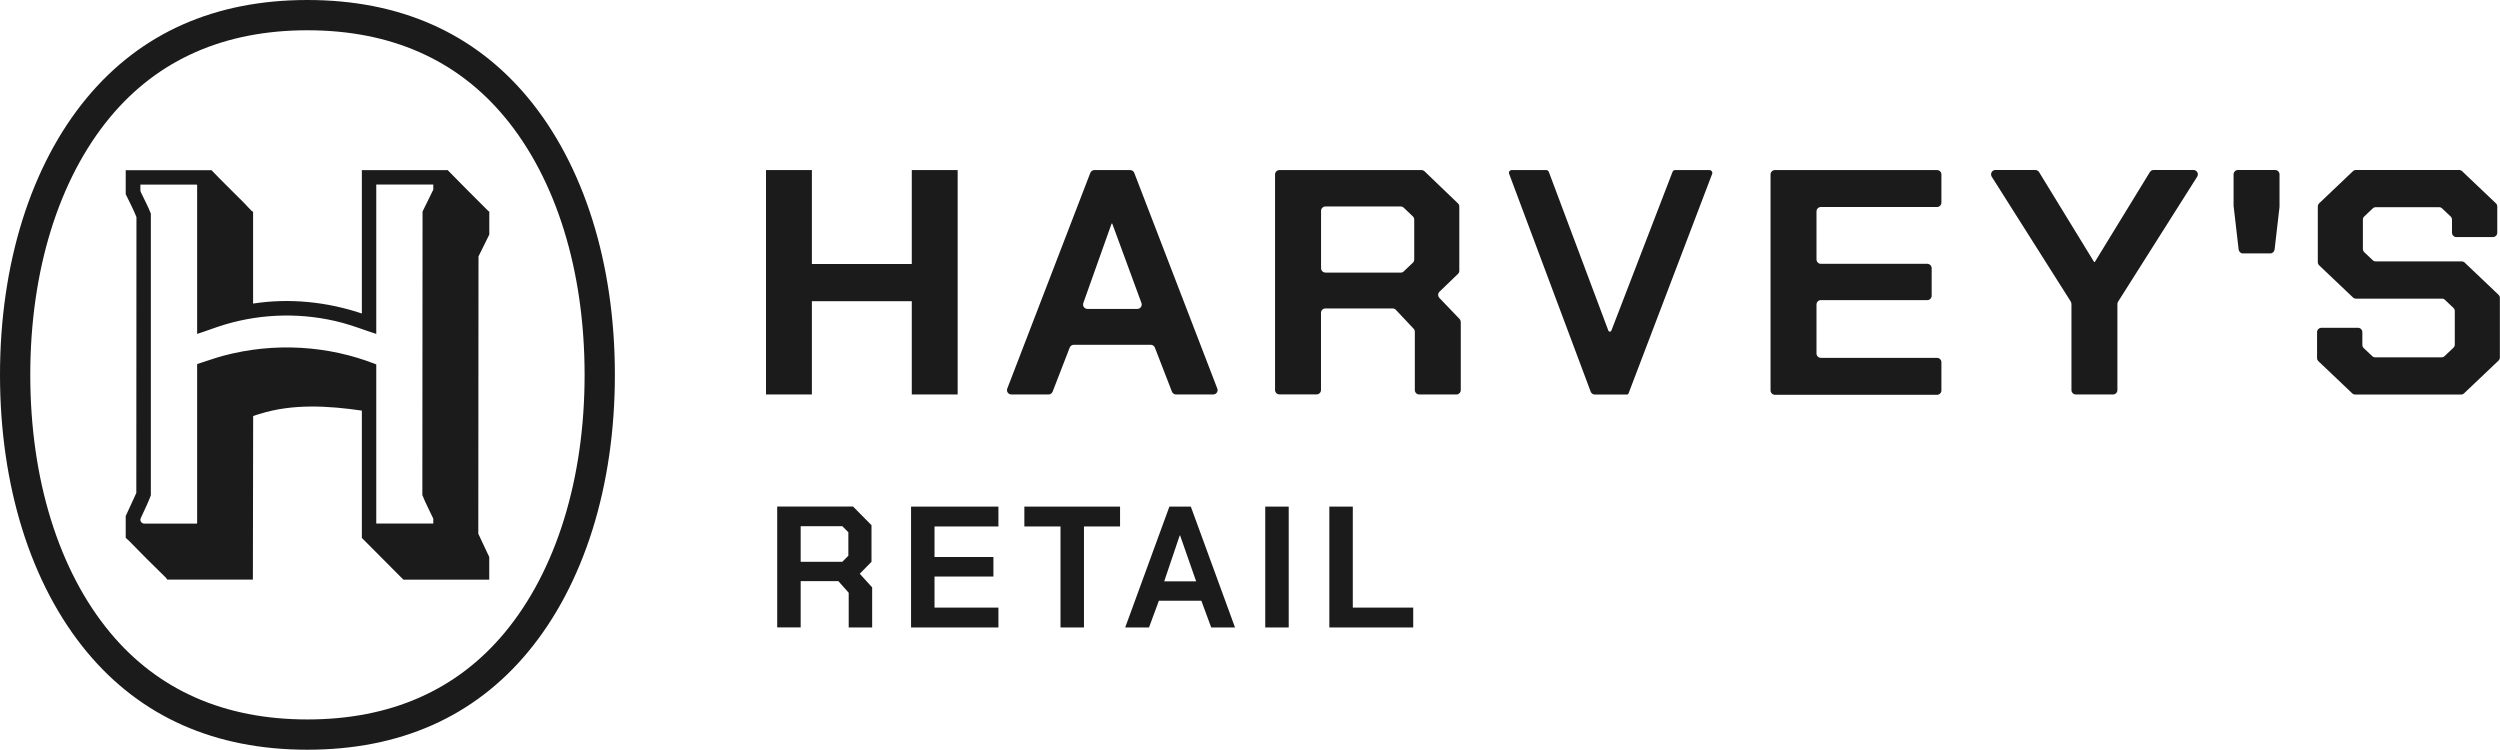
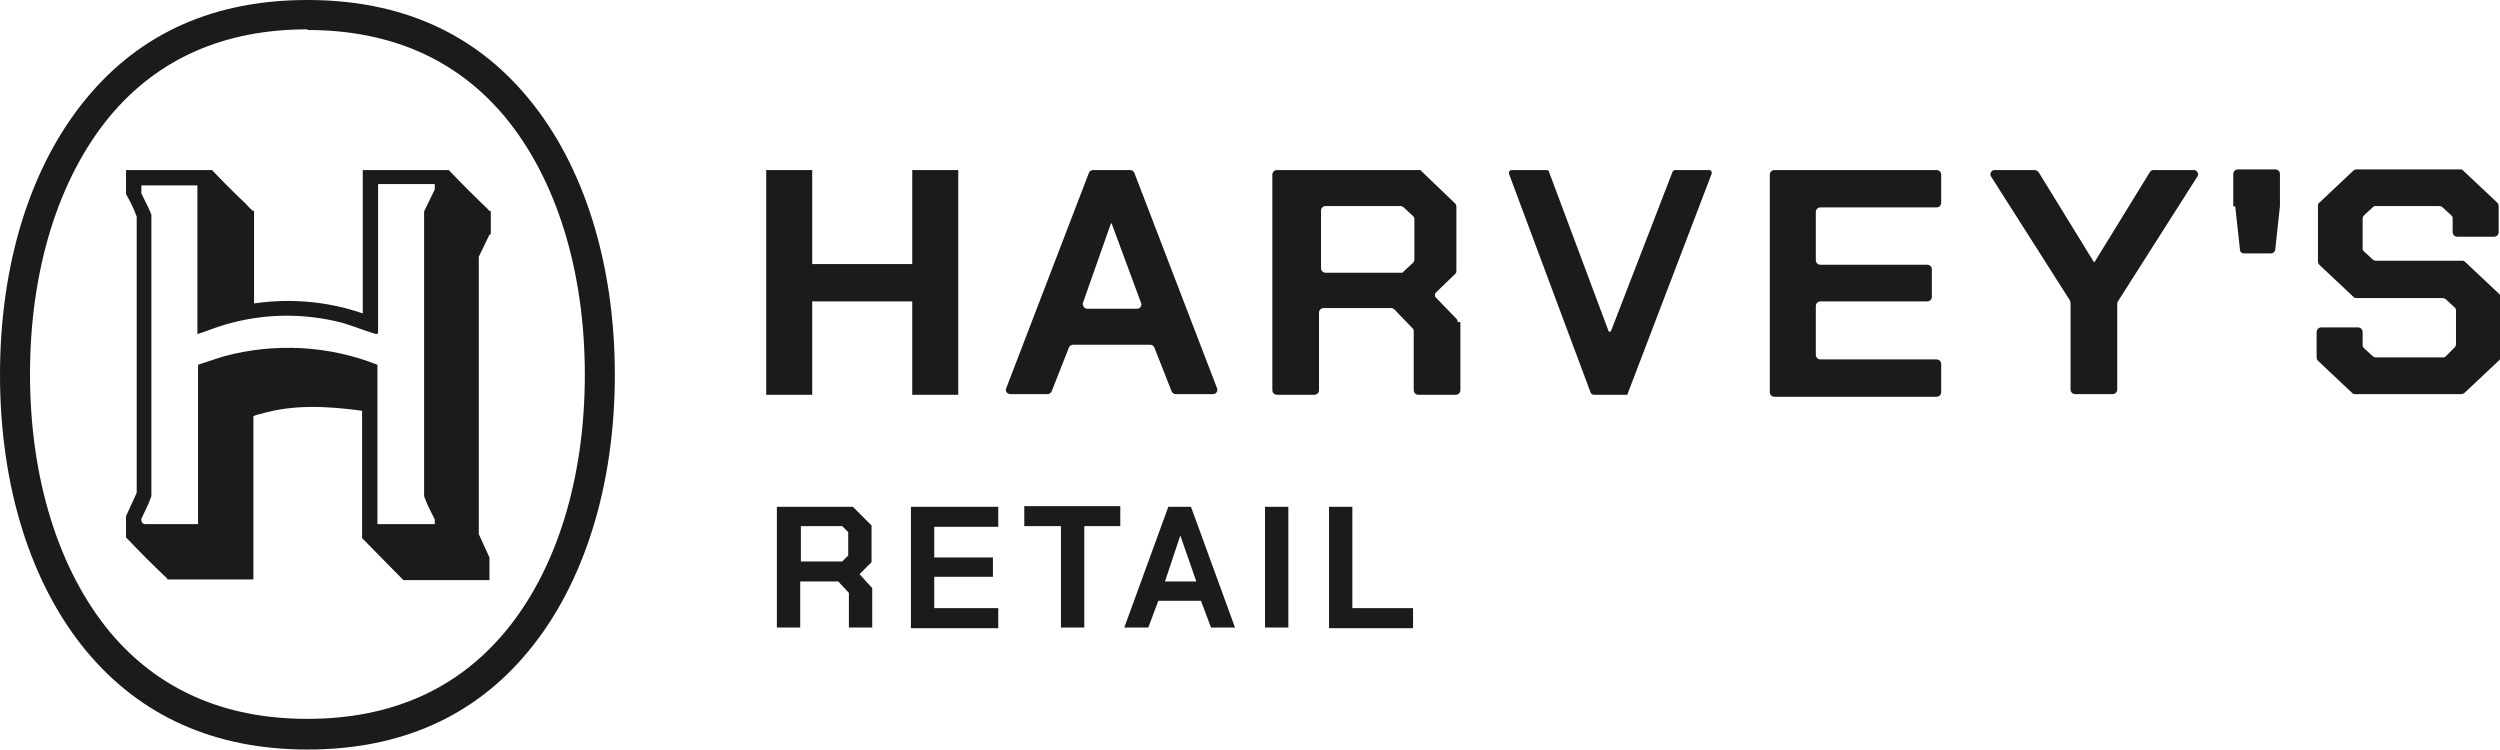
- <svg xmlns="http://www.w3.org/2000/svg" id="Layer_2" data-name="Layer 2" viewBox="0 0 374.87 112.43">
-   <defs>
-     <style>
-       .cls-1 {
-         fill: #1b1b1b;
-       }
-     </style>
-   </defs>
-   <g id="Layer_1-2" data-name="Layer 1">
-     <path class="cls-1" d="M114.86,25.5h6.88v14.09h14.98v-14.09h6.88v33.65h-6.88v-13.99h-14.98v13.99h-6.88V25.5ZM164.09,25.5h5.38c.27,0,.51.17.61.42l12.45,32.34c.17.43-.15.89-.61.89h-5.58c-.27,0-.51-.17-.61-.42l-2.56-6.61c-.1-.25-.34-.42-.61-.42h-11.55c-.27,0-.51.17-.61.42l-2.56,6.61c-.1.25-.34.42-.61.42h-5.58c-.46,0-.78-.46-.61-.89l12.45-32.34c.1-.25.34-.42.61-.42ZM170.54,46.32c.46,0,.77-.45.62-.88l-4.38-11.91h-.1l-4.24,11.91c-.15.43.16.88.62.88h7.49ZM219.04,48.26v10.23c0,.36-.29.66-.66.66h-5.57c-.36,0-.66-.29-.66-.66v-8.75c0-.17-.06-.33-.18-.45l-2.66-2.83c-.12-.13-.3-.21-.48-.21h-10.09c-.36,0-.66.29-.66.66v11.57c0,.36-.29.66-.66.66h-5.57c-.36,0-.66-.29-.66-.66V26.16c0-.36.29-.66.66-.66h21.3c.17,0,.33.07.45.18l5.02,4.82c.13.12.2.29.2.47v9.63c0,.18-.07.35-.2.47l-2.77,2.67c-.26.25-.27.66-.02.93l3.01,3.14c.12.12.18.28.18.45ZM198.75,40.88h11.28c.17,0,.33-.06.45-.18l1.38-1.31c.13-.12.2-.3.2-.48v-5.98c0-.18-.07-.35-.2-.48l-1.38-1.31c-.12-.12-.28-.18-.45-.18h-11.28c-.36,0-.66.29-.66.66v8.59c0,.36.29.66.66.66ZM256.36,25.5h-5.18c-.18,0-.34.11-.39.28l-9.17,23.8c-.08.21-.37.2-.45,0l-8.93-23.81c-.06-.16-.22-.27-.39-.27h-5.17c-.29,0-.49.29-.39.56l12.23,32.67c.1.26.34.43.61.43h4.84c.1,0,.19-.06.22-.15l12.55-32.95c.09-.27-.11-.55-.39-.55ZM266.15,25.5h24.3c.36,0,.66.29.66.66v4.22c0,.36-.29.66-.66.66h-17.41c-.36,0-.66.29-.66.66v7.2c0,.36.29.66.66.66h15.95c.36,0,.66.29.66.66v4.12c0,.36-.29.66-.66.66h-15.95c-.36,0-.66.29-.66.66v7.34c0,.36.29.66.66.66h17.41c.36,0,.66.29.66.66v4.22c0,.36-.29.66-.66.66h-24.3c-.36,0-.66-.29-.66-.66V26.16c0-.36.29-.66.66-.66ZM310.52,45.24l-11.86-18.74c-.28-.44.04-1.01.55-1.01h5.98c.23,0,.44.12.56.31l8.26,13.49h.1l8.26-13.49c.12-.19.33-.31.56-.31h5.98c.52,0,.83.57.55,1.01l-11.86,18.74c-.07.1-.1.23-.1.35v12.9c0,.36-.29.66-.66.66h-5.57c-.36,0-.66-.29-.66-.66v-12.9c0-.12-.04-.25-.1-.35ZM334.92,30.94v-4.79c0-.36.29-.66.66-.66h5.57c.36,0,.66.29.66.66v4.79s0,.05,0,.08l-.74,6.4c-.04.33-.32.58-.65.58h-4.09c-.33,0-.61-.25-.65-.58l-.74-6.4s0-.05,0-.08ZM347.44,53.68v-3.87c0-.36.29-.66.66-.66h5.47c.36,0,.66.29.66.66v1.9c0,.18.07.35.2.48l1.28,1.21c.12.12.28.18.45.18h9.95c.17,0,.33-.06.45-.18l1.33-1.26c.13-.12.2-.3.2-.48v-5.01c0-.18-.07-.35-.2-.48l-1.28-1.21c-.12-.12-.28-.18-.45-.18h-12.89c-.17,0-.33-.06-.45-.18l-5.07-4.82c-.13-.12-.2-.3-.2-.48v-8.33c0-.18.07-.35.2-.48l5.07-4.82c.12-.12.28-.18.45-.18h15.47c.17,0,.33.06.45.18l5.07,4.82c.13.12.2.3.2.48v3.92c0,.36-.29.66-.66.66h-5.47c-.36,0-.66-.29-.66-.66v-1.95c0-.18-.07-.35-.2-.48l-1.28-1.21c-.12-.12-.28-.18-.45-.18h-9.5c-.17,0-.33.06-.45.18l-1.28,1.21c-.13.12-.2.3-.2.48v4.39c0,.18.07.35.2.48l1.28,1.21c.12.12.28.18.45.18h12.89c.17,0,.33.06.45.18l5.07,4.82c.13.12.2.3.2.48v8.91c0,.18-.07.35-.2.48l-5.17,4.91c-.12.12-.28.18-.45.18h-15.87c-.17,0-.33-.06-.45-.18l-5.07-4.82c-.13-.12-.2-.3-.2-.48ZM46.1,4.54c12.45,0,22.4,4.38,29.58,13.02,7.73,9.31,11.98,23.03,11.98,38.65s-4.26,29.35-11.98,38.65c-7.18,8.64-17.13,13.02-29.58,13.02s-22.4-4.38-29.58-13.02c-7.73-9.31-11.98-23.03-11.98-38.65s4.26-29.35,11.98-38.65c7.18-8.64,17.13-13.02,29.58-13.02M46.1,0c-13.86,0-24.99,4.93-33.07,14.66C4.63,24.78,0,39.54,0,56.21s4.63,31.43,13.03,41.55c8.08,9.73,19.21,14.66,33.07,14.66s24.99-4.93,33.07-14.66c8.4-10.12,13.03-24.87,13.03-41.55s-4.63-31.43-13.03-41.55C71.08,4.93,59.96,0,46.1,0h0ZM73.36,35.19l-1.61,3.26-.03,41.58,1.64,3.49v3.4h-12.87s-6.23-6.26-6.23-6.26v-19.09s0,0,0,0c-5.09-.74-10.39-1.05-15.29.49-.21.06-.81.23-.95.31-.02.01-.05.02-.06.05l-.04,24.49h-12.84c-.08-.17-.24-.33-.38-.46-1.8-1.74-3.58-3.53-5.32-5.32-.07-.07-.53-.46-.53-.51v-3.24s1.59-3.46,1.59-3.46l.02-41.37c-.46-1.17-1.06-2.29-1.61-3.43v-3.6h12.87c1.57,1.66,3.25,3.26,4.86,4.89.37.38.8.88,1.18,1.24.02.02.19.09.19.1v13.77c5.45-.85,11.1-.26,16.31,1.49v-21.5s12.87,0,12.87,0c1.93,1.99,3.91,3.95,5.88,5.92.1.1.23.25.36.31v3.43ZM56.42,50.07s0,0,0,0c-1.71-.54-3.37-1.21-5.1-1.67-5.78-1.54-11.89-1.44-17.62.27-1.4.42-2.75.96-4.14,1.4v-22.33s-.06-.06-.06-.06h-8.45s0,.81,0,.81c0,.12.03.24.08.35.5,1.06,1.07,2.1,1.49,3.19v42.25c-.43,1.17-1.02,2.29-1.52,3.43-.03.07-.05.15-.05.23h0c0,.31.25.57.57.57h7.88s.06-.06.06-.06v-23.86c1.33-.42,2.64-.9,3.98-1.26,7.55-2.01,15.63-1.56,22.88,1.31v23.86s8.55,0,8.55,0v-.73c-.55-1.18-1.17-2.34-1.64-3.54l.03-42.51,1.61-3.28v-.77s-8.55,0-8.55,0v22.39ZM130.78,88.08v6.01h-3.52v-5.21l-1.55-1.74h-5.65v6.94h-3.52v-18.13h11.37l2.77,2.8v5.49l-1.76,1.79,1.86,2.05ZM120.06,84.24h6.24l.91-.91v-3.52l-.91-.91h-6.24v5.33ZM136.61,75.96h13.1v2.98h-9.58v4.58h8.83v2.93h-8.83v4.66h9.58v2.98h-13.1v-18.13ZM159.01,78.94h-5.41v-2.98h14.35v2.98h-5.41v15.15h-3.52v-15.15ZM175.35,75.96h3.21l6.63,18.13h-3.57l-1.48-4.01h-6.37l-1.48,4.01h-3.57l6.63-18.13ZM179.36,87.17l-2.41-6.89h-.05l-2.33,6.89h4.79ZM189.72,75.96h3.52v18.13h-3.52v-18.13ZM199.33,75.96h3.52v15.15h9.06v2.98h-12.58v-18.13Z" />
+ <svg xmlns="http://www.w3.org/2000/svg" id="a" viewBox="0 0 374.9 112.4">
+   <g id="b">
+     <path d="M114.9,25.5h6.9v14.1h15v-14.1h6.9v33.7h-6.9v-14h-15v14h-6.9s0-33.7,0-33.7ZM164.1,25.5h5.4c.3,0,.5.2.6.4l12.4,32.3c.2.4-.1.9-.6.9h-5.6c-.3,0-.5-.2-.6-.4l-2.6-6.6c-.1-.2-.3-.4-.6-.4h-11.6c-.3,0-.5.2-.6.4l-2.6,6.6c-.1.2-.3.4-.6.4h-5.6c-.5,0-.8-.5-.6-.9l12.4-32.3c.1-.2.3-.4.6-.4h0ZM170.5,46.3c.5,0,.8-.5.6-.9l-4.4-11.9h-.1l-4.2,11.9c-.1.4.2.9.6.9h7.5,0ZM219,48.3v10.2c0,.4-.3.7-.7.7h-5.6c-.4,0-.7-.3-.7-.7v-8.8c0-.2,0-.3-.2-.5l-2.7-2.8c-.1-.1-.3-.2-.5-.2h-10.1c-.4,0-.7.3-.7.7v11.6c0,.4-.3.7-.7.7h-5.6c-.4,0-.7-.3-.7-.7V26.2c0-.4.3-.7.7-.7h21.3c.2,0,.3,0,.4.2l5,4.8c.1.1.2.3.2.5v9.6c0,.2,0,.3-.2.5l-2.8,2.7c-.3.2-.3.7,0,.9l3,3.1c.1.1.2.3.2.5h0ZM198.8,40.9h11.3c.2,0,.3,0,.4-.2l1.4-1.3c.1-.1.2-.3.2-.5v-6c0-.2,0-.3-.2-.5l-1.4-1.3c-.1-.1-.3-.2-.4-.2h-11.3c-.4,0-.7.3-.7.7v8.6c0,.4.3.7.7.7h0ZM256.4,25.5h-5.2c-.2,0-.3.1-.4.3l-9.2,23.8c0,.2-.4.2-.4,0l-8.9-23.8c0-.2-.2-.3-.4-.3h-5.2c-.3,0-.5.3-.4.6l12.2,32.7c.1.3.3.4.6.4h4.8c.1,0,.2,0,.2-.2l12.6-33c0-.3-.1-.5-.4-.5h0ZM266.1,25.5h24.3c.4,0,.7.3.7.7v4.2c0,.4-.3.7-.7.7h-17.4c-.4,0-.7.3-.7.7v7.2c0,.4.3.7.7.7h16c.4,0,.7.3.7.7v4.1c0,.4-.3.7-.7.7h-16c-.4,0-.7.3-.7.7v7.3c0,.4.3.7.7.7h17.4c.4,0,.7.3.7.7v4.2c0,.4-.3.7-.7.7h-24.3c-.4,0-.7-.3-.7-.7V26.2c0-.4.3-.7.7-.7ZM310.5,45.2l-11.9-18.7c-.3-.4,0-1,.5-1h6c.2,0,.4.1.6.3l8.3,13.5h.1l8.3-13.5c.1-.2.3-.3.6-.3h6c.5,0,.8.6.5,1l-11.9,18.7c0,0-.1.2-.1.3v12.9c0,.4-.3.7-.7.7h-5.6c-.4,0-.7-.3-.7-.7v-12.9c0-.1,0-.2-.1-.3h0ZM334.9,30.9v-4.8c0-.4.3-.7.7-.7h5.6c.4,0,.7.3.7.7v4.8h0c0,0-.7,6.5-.7,6.5,0,.3-.3.6-.6.6h-4.1c-.3,0-.6-.2-.6-.6l-.7-6.4h0c0,0,0,0,0,0ZM347.4,53.7v-3.9c0-.4.3-.7.7-.7h5.5c.4,0,.7.3.7.7v1.9c0,.2,0,.3.2.5l1.3,1.2c.1.1.3.2.5.2h10c.2,0,.3,0,.5-.2l1.3-1.3c.1-.1.2-.3.2-.5v-5c0-.2,0-.3-.2-.5l-1.3-1.2c-.1-.1-.3-.2-.5-.2h-12.9c-.2,0-.3,0-.5-.2l-5.1-4.8c-.1-.1-.2-.3-.2-.5v-8.3c0-.2,0-.4.2-.5l5.1-4.8c.1-.1.3-.2.5-.2h15.5c.2,0,.3,0,.5.2l5.1,4.8c.1.1.2.3.2.5v3.9c0,.4-.3.7-.7.7h-5.5c-.4,0-.7-.3-.7-.7v-2c0-.2,0-.3-.2-.5l-1.3-1.2c-.1-.1-.3-.2-.5-.2h-9.5c-.2,0-.3,0-.5.2l-1.3,1.2c-.1.1-.2.3-.2.5v4.4c0,.2,0,.3.2.5l1.3,1.2c.1.1.3.2.5.2h12.9c.2,0,.3,0,.5.2l5.1,4.8c.1.1.2.3.2.5v8.9c0,.2,0,.3-.2.5l-5.2,4.9c-.1.1-.3.2-.5.2h-15.9c-.2,0-.3,0-.5-.2l-5.1-4.8c-.1-.1-.2-.3-.2-.5ZM46.1,4.5c12.5,0,22.4,4.4,29.6,13,7.7,9.3,12,23,12,38.7s-4.3,29.4-12,38.6c-7.2,8.6-17.1,13-29.6,13s-22.4-4.4-29.6-13c-7.7-9.3-12-23-12-38.7s4.3-29.4,12-38.7c7.2-8.6,17.1-13,29.6-13M46.1,0c-13.9,0-25,4.9-33.1,14.7C4.6,24.8,0,39.5,0,56.2s4.6,31.4,13,41.5c8.1,9.7,19.2,14.7,33.1,14.7s25-4.9,33.1-14.7c8.4-10.1,13-24.9,13-41.5s-4.6-31.4-13-41.5C71.1,4.9,60,0,46.1,0h0ZM73.4,35.2l-1.6,3.3v41.6s1.6,3.5,1.6,3.5v3.4h-12.9l-6.2-6.3v-19.1h0c-5.1-.7-10.4-1-15.3.5-.2,0-.8.2-1,.3,0,0,0,0,0,0v24.5h-12.9c0-.2-.2-.3-.4-.5-1.8-1.7-3.6-3.5-5.3-5.3,0,0-.5-.5-.5-.5v-3.2l1.6-3.5v-41.4c-.4-1.2-1-2.3-1.6-3.4v-3.6h12.9c1.6,1.7,3.2,3.3,4.9,4.9.4.4.8.9,1.2,1.2,0,0,.2,0,.2.1v13.8c5.5-.8,11.1-.3,16.3,1.5v-21.5h12.9c1.9,2,3.9,4,5.9,5.9,0,.1.2.2.4.3v3.4h0ZM56.4,50.1h0c-1.7-.5-3.4-1.2-5.1-1.7-5.8-1.5-11.9-1.4-17.6.3-1.4.4-2.8,1-4.1,1.4v-22.3h0c0,0-8.4,0-8.4,0v.8c0,.1,0,.2,0,.4.5,1.1,1.1,2.1,1.5,3.2v42.2c-.4,1.2-1,2.3-1.5,3.4,0,0,0,.2,0,.2h0c0,.3.2.6.6.6h7.9v-23.9c1.3-.4,2.6-.9,4-1.3,7.5-2,15.6-1.6,22.9,1.3v23.9h8.6v-.7c-.6-1.2-1.2-2.3-1.6-3.5V31.7s1.6-3.3,1.6-3.3v-.8h-8.5v22.4h0ZM130.8,88.1v6h-3.5v-5.2l-1.6-1.7h-5.7v6.9h-3.5v-18.1h11.4l2.8,2.8v5.5l-1.8,1.8,1.9,2.1h0ZM120.1,84.2h6.2l.9-.9v-3.5l-.9-.9h-6.2v5.3h0ZM136.6,76h13.1v3h-9.6v4.6h8.8v2.9h-8.8v4.7h9.6v3h-13.1v-18.1ZM159,78.9h-5.4v-3h14.4v3h-5.4v15.2h-3.5v-15.2h0ZM175.4,76h3.2l6.6,18.1h-3.6l-1.5-4h-6.4l-1.5,4h-3.6l6.6-18.1h0ZM179.4,87.2l-2.4-6.9h0l-2.3,6.9h4.8ZM189.7,76h3.5v18.1h-3.5v-18.1ZM199.3,76h3.5v15.2h9.1v3h-12.6v-18.1Z" style="fill:#1b1b1b;" />
  </g>
</svg>
